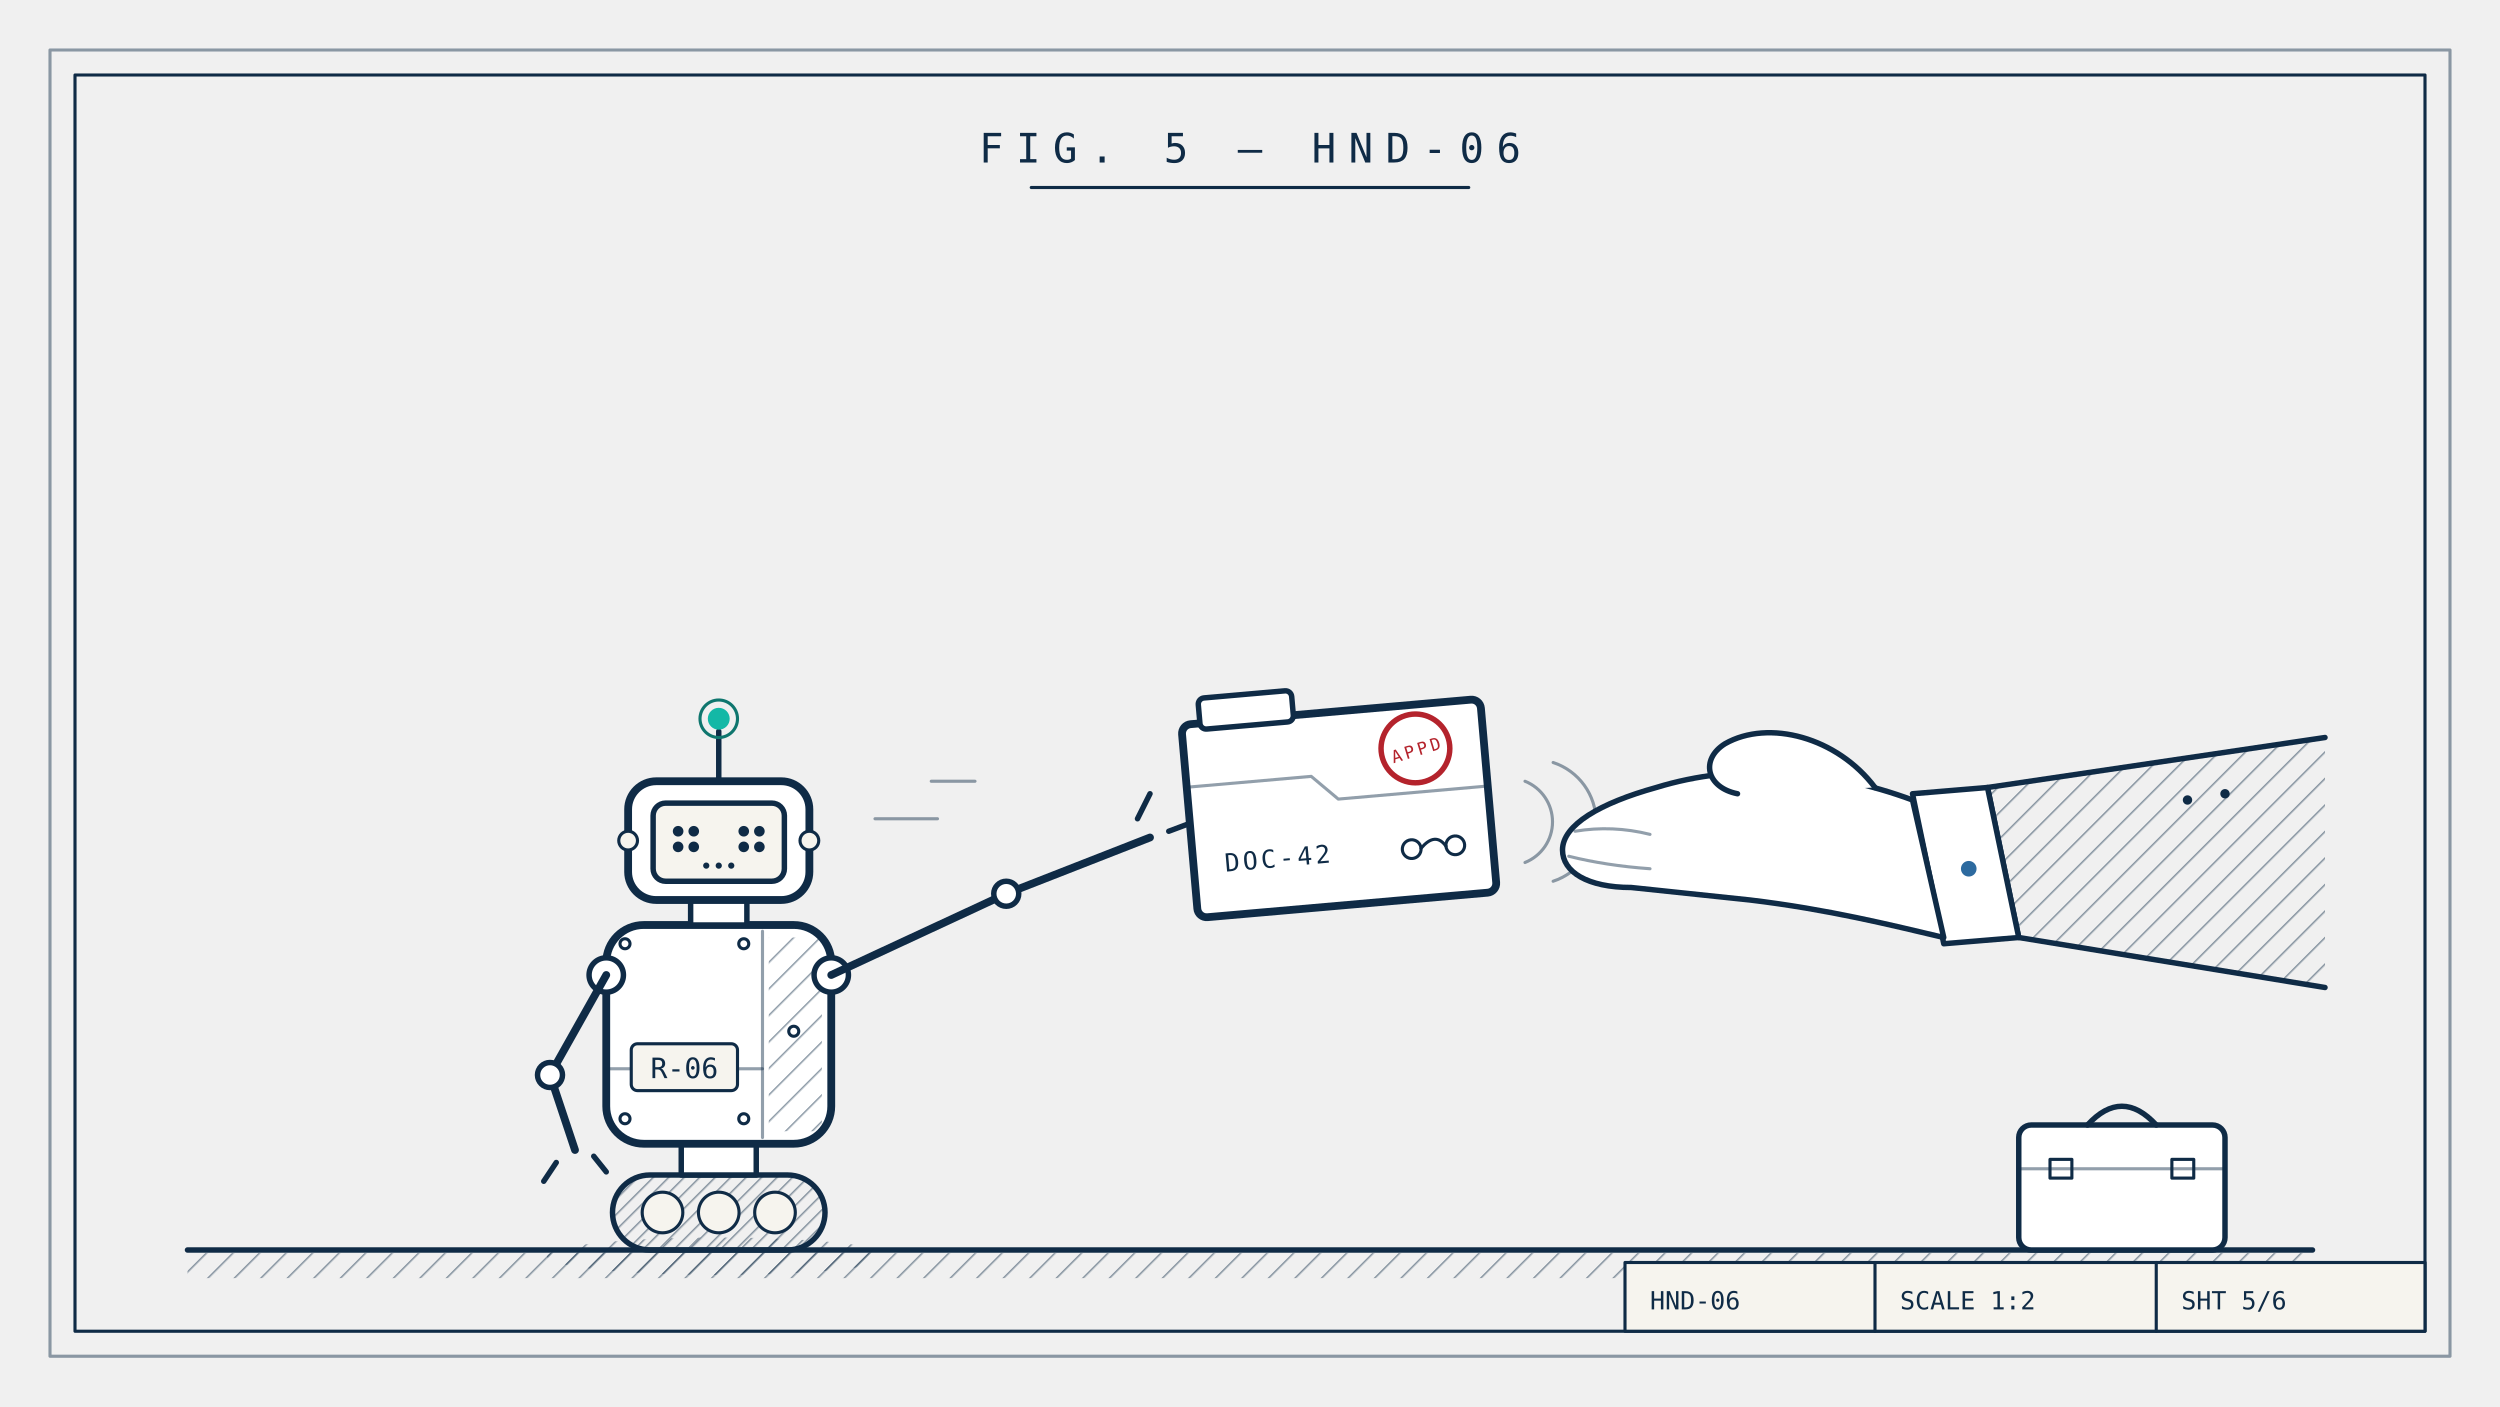
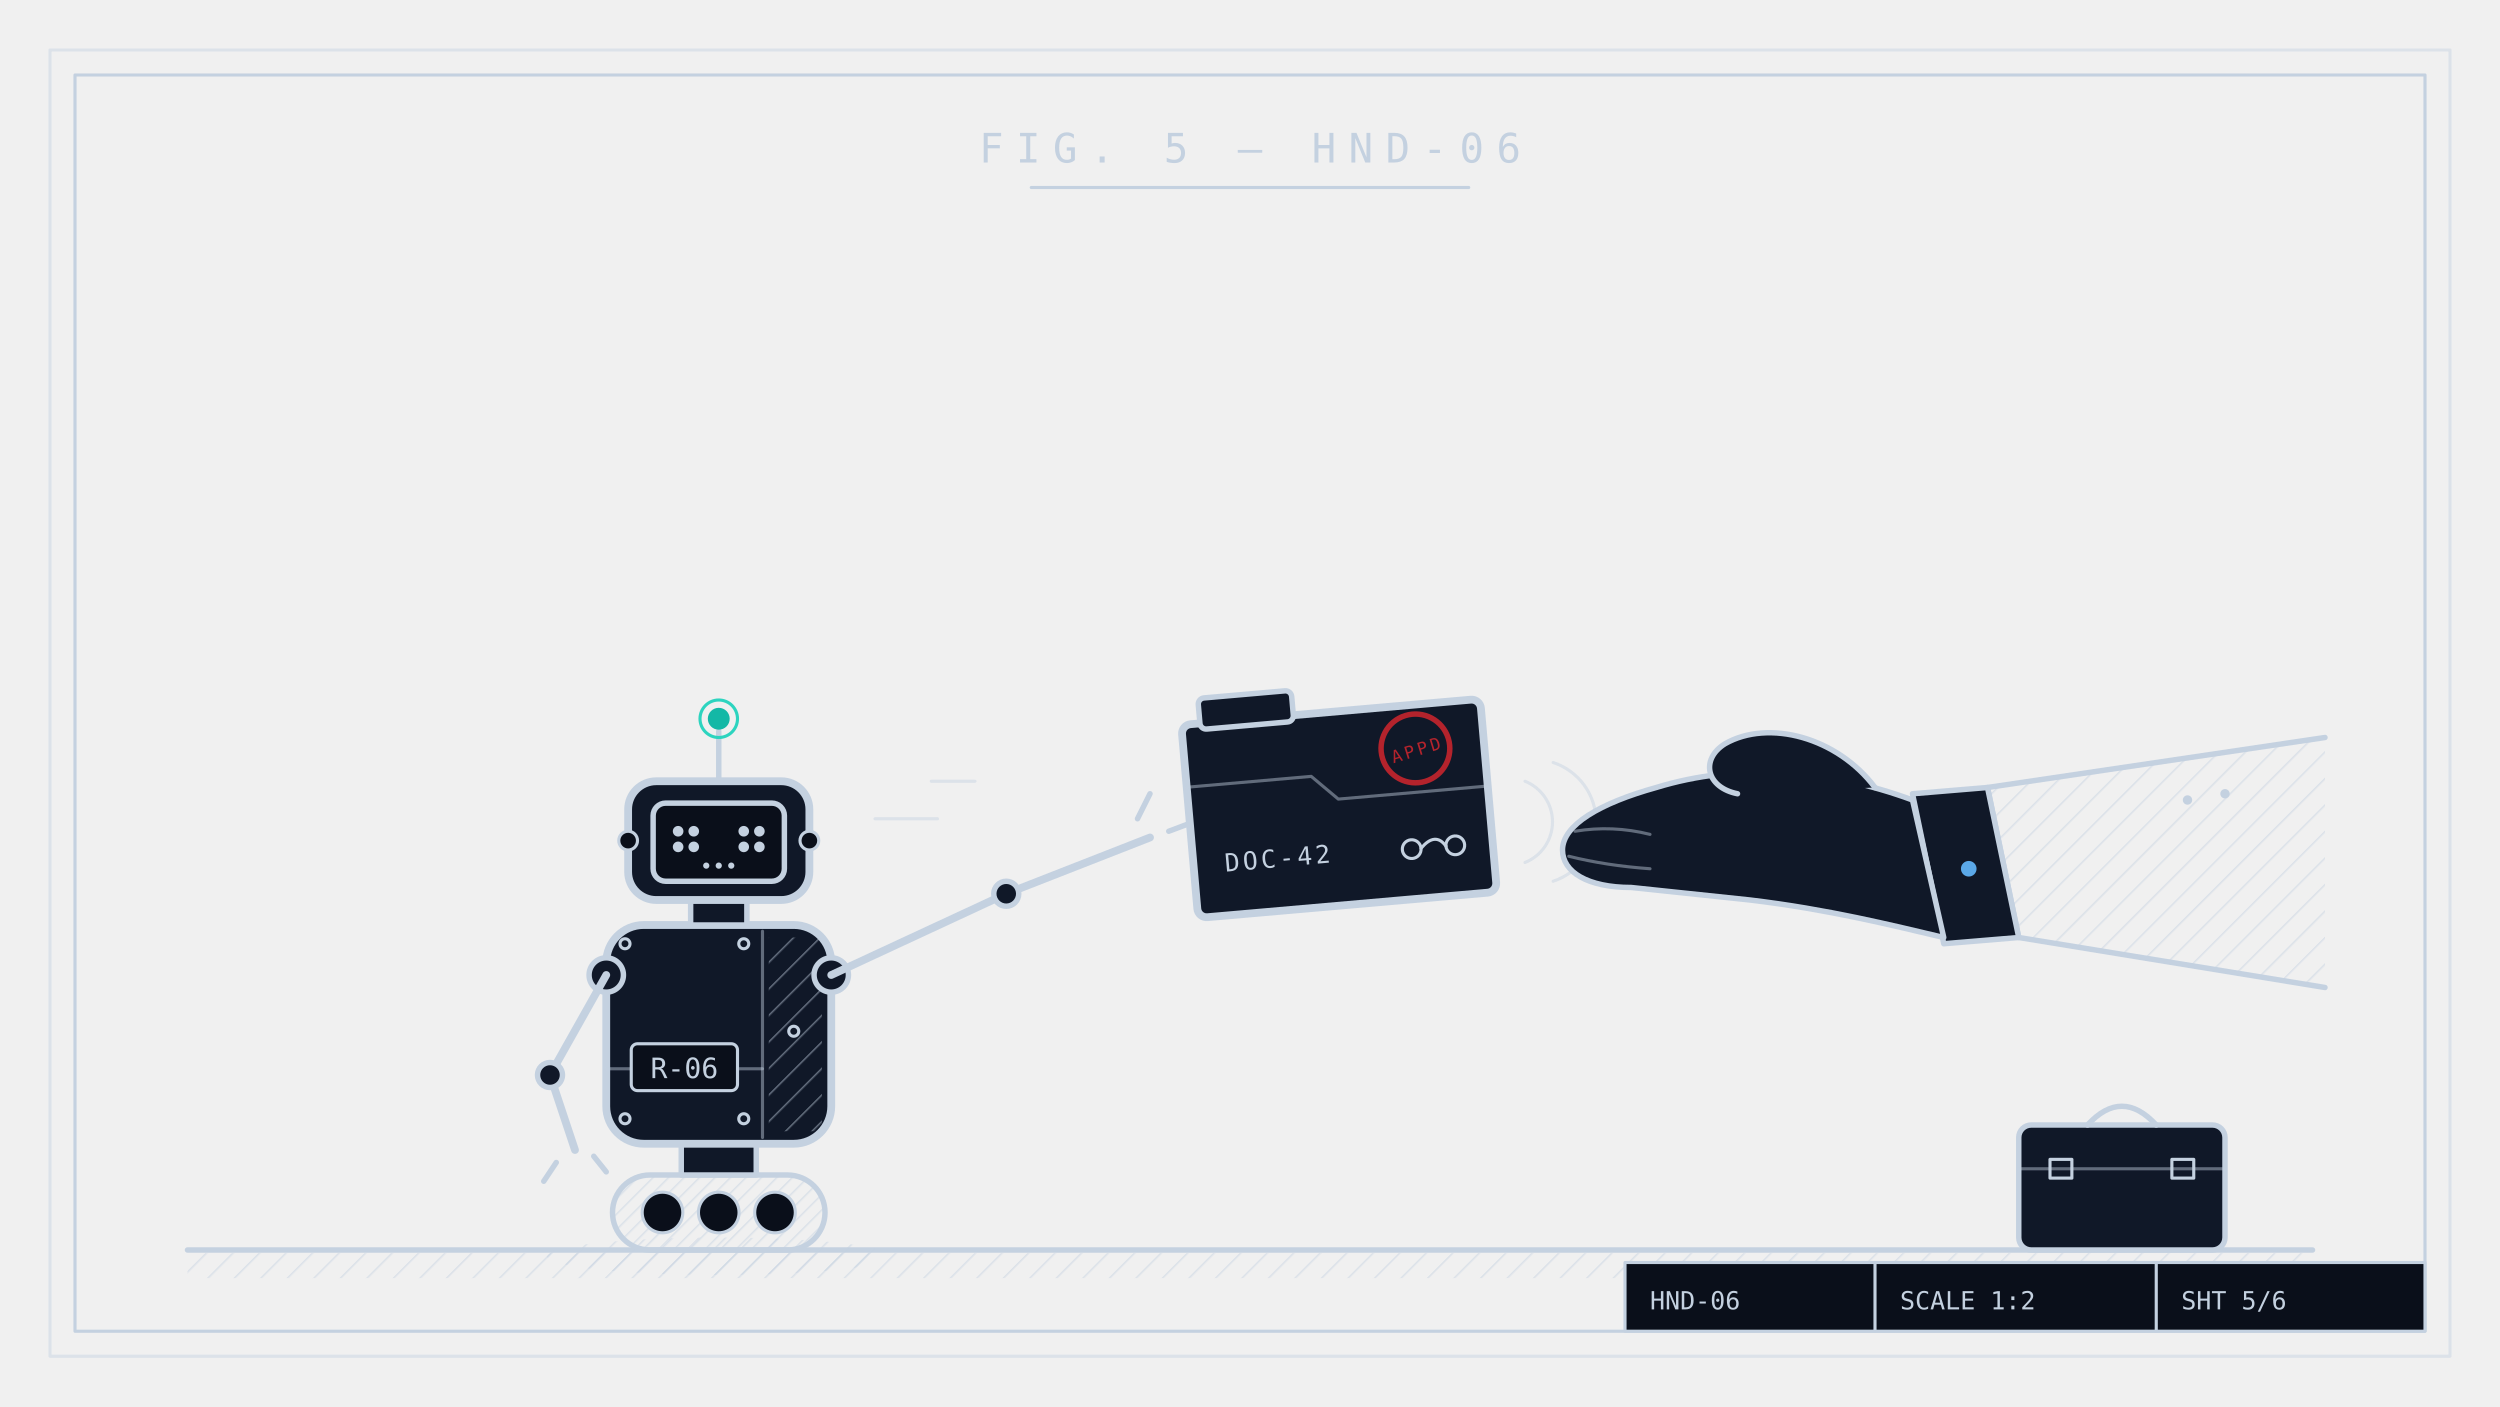
<svg xmlns="http://www.w3.org/2000/svg" viewBox="0 0 800 450">
  <style>
    .ill-live{animation:cePulse 2.4s ease-in-out infinite}
    @keyframes cePulse{0%,100%{opacity:.35}50%{opacity:1}}
    .ce-arm{animation:ceNudge 2.6s ease-in-out infinite alternate}
    @keyframes ceNudge{from{transform:translateX(0)}to{transform:translateX(4px)}}
    .ce-folder{transform-origin:0 0;animation:ceNudgeF 2.6s ease-in-out infinite alternate}
    @keyframes ceNudgeF{from{transform:translate(378px,232px) rotate(-5deg)}to{transform:translate(382px,232px) rotate(-5deg)}}
    .ce-whiff{animation:ceWhiff 2.6s ease-in-out infinite}
    @keyframes ceWhiff{0%,100%{opacity:.25}45%,60%{opacity:1}}
    @media (prefers-reduced-motion: reduce){*{animation:none !important}}
  </style>
  <defs>
    <pattern id="eH" patternUnits="userSpaceOnUse" width="6" height="6" patternTransform="rotate(45)">
-       <line x1="0" y1="0" x2="0" y2="6" stroke="rgba(15,43,70,.45)" stroke-width="1" />
+       <line x1="0" y1="0" x2="0" y2="6" stroke="rgba(196,209,224,.45)" stroke-width="1" />
    </pattern>
    <pattern id="eHd" patternUnits="userSpaceOnUse" width="3.5" height="3.5" patternTransform="rotate(45)">
-       <line x1="0" y1="0" x2="0" y2="3.5" stroke="rgba(15,43,70,.45)" stroke-width="1" />
+       <line x1="0" y1="0" x2="0" y2="3.5" stroke="rgba(196,209,224,.45)" stroke-width="1" />
    </pattern>
-     <g id="eBot" stroke="#0F2B46" fill="none" stroke-linecap="round" stroke-linejoin="round">
+     <g id="eBot" stroke="#C4D1E0" fill="none" stroke-linecap="round" stroke-linejoin="round">
      <rect x="-34" y="-24" width="68" height="24" rx="12" fill="url(#eHd)" stroke-width="1.75" />
-       <circle cx="-18" cy="-12" r="6.5" fill="#F6F4EE" stroke-width="1" />
-       <circle cx="0" cy="-12" r="6.5" fill="#F6F4EE" stroke-width="1" />
-       <circle cx="18" cy="-12" r="6.5" fill="#F6F4EE" stroke-width="1" />
-       <rect x="-12" y="-34" width="24" height="10" fill="#FFFFFF" stroke-width="1.75" />
-       <rect x="-36" y="-104" width="72" height="70" rx="12" fill="#FFFFFF" stroke-width="2.5" class="ill-draw" />
+       <circle cx="-18" cy="-12" r="6.5" fill="#0A0F1A" stroke-width="1" />
+       <circle cx="0" cy="-12" r="6.5" fill="#0A0F1A" stroke-width="1" />
+       <circle cx="18" cy="-12" r="6.5" fill="#0A0F1A" stroke-width="1" />
+       <rect x="-12" y="-34" width="24" height="10" fill="#101828" stroke-width="1.75" />
+       <rect x="-36" y="-104" width="72" height="70" rx="12" fill="#101828" stroke-width="2.5" class="ill-draw" />
      <rect x="16" y="-100" width="17" height="62" fill="url(#eH)" stroke="none" />
-       <path d="M14 -102 V-36" stroke="rgba(15,43,70,.45)" stroke-width="1" />
-       <path d="M-36 -58 H14" stroke="rgba(15,43,70,.45)" stroke-width="1" />
+       <path d="M14 -102 V-36" stroke="rgba(196,209,224,.45)" stroke-width="1" />
+       <path d="M-36 -58 H14" stroke="rgba(196,209,224,.45)" stroke-width="1" />
      <circle cx="-30" cy="-98" r="1.6" stroke-width="1" />
      <circle cx="-30" cy="-42" r="1.6" stroke-width="1" />
      <circle cx="8" cy="-98" r="1.6" stroke-width="1" />
      <circle cx="8" cy="-42" r="1.6" stroke-width="1" />
      <circle cx="24" cy="-70" r="1.6" stroke-width="1" />
-       <rect x="-28" y="-66" width="34" height="15" rx="2" fill="#F6F4EE" stroke-width="1" />
-       <rect x="-9" y="-114" width="18" height="10" fill="#FFFFFF" stroke-width="1.75" />
-       <rect x="-29" y="-150" width="58" height="38" rx="9" fill="#FFFFFF" stroke-width="2.5" class="ill-draw" />
-       <rect x="-21" y="-143" width="42" height="25" rx="4" fill="#F6F4EE" stroke-width="1.75" />
-       <g fill="#0F2B46" stroke="none">
+       <rect x="-28" y="-66" width="34" height="15" rx="2" fill="#0A0F1A" stroke-width="1" />
+       <rect x="-9" y="-114" width="18" height="10" fill="#101828" stroke-width="1.75" />
+       <rect x="-29" y="-150" width="58" height="38" rx="9" fill="#101828" stroke-width="2.5" class="ill-draw" />
+       <rect x="-21" y="-143" width="42" height="25" rx="4" fill="#0A0F1A" stroke-width="1.75" />
+       <g fill="#C4D1E0" stroke="none">
        <circle cx="-13" cy="-134" r="1.7" />
        <circle cx="-8" cy="-134" r="1.7" />
        <circle cx="-13" cy="-129" r="1.7" />
        <circle cx="-8" cy="-129" r="1.7" />
        <circle cx="8" cy="-134" r="1.7" />
        <circle cx="13" cy="-134" r="1.7" />
        <circle cx="8" cy="-129" r="1.7" />
        <circle cx="13" cy="-129" r="1.7" />
        <circle cx="-4" cy="-123" r="1" />
        <circle cx="0" cy="-123" r="1" />
        <circle cx="4" cy="-123" r="1" />
      </g>
-       <circle cx="-29" cy="-131" r="3" fill="#F6F4EE" stroke-width="1" />
-       <circle cx="29" cy="-131" r="3" fill="#F6F4EE" stroke-width="1" />
+       <circle cx="-29" cy="-131" r="3" fill="#0A0F1A" stroke-width="1" />
+       <circle cx="29" cy="-131" r="3" fill="#0A0F1A" stroke-width="1" />
      <path d="M0 -150 V-166" stroke-width="1.75" />
-       <circle cx="0" cy="-170" r="6" stroke="#0F766E" stroke-width="1" class="ill-live" />
+       <circle cx="0" cy="-170" r="6" stroke="#2DD4BF" stroke-width="1" class="ill-live" />
      <circle cx="0" cy="-170" r="3.5" fill="#14B8A6" stroke="none" class="ill-live" />
-       <circle cx="-36" cy="-88" r="5.5" fill="#FFFFFF" stroke-width="1.75" />
-       <circle cx="36" cy="-88" r="5.5" fill="#FFFFFF" stroke-width="1.75" />
+       <circle cx="-36" cy="-88" r="5.5" fill="#101828" stroke-width="1.75" />
+       <circle cx="36" cy="-88" r="5.5" fill="#101828" stroke-width="1.75" />
    </g>
  </defs>
-   <g stroke="#0F2B46" fill="none" stroke-linecap="round" stroke-linejoin="round">
-     <rect x="16" y="16" width="768" height="418" stroke="rgba(15,43,70,.45)" stroke-width="1" />
+   <g stroke="#C4D1E0" fill="none" stroke-linecap="round" stroke-linejoin="round">
+     <rect x="16" y="16" width="768" height="418" stroke="rgba(196,209,224,.45)" stroke-width="1" />
    <rect x="24" y="24" width="752" height="402" stroke-width="1" />
-     <text x="400" y="52" text-anchor="middle" font-family="IBM Plex Mono, monospace" font-size="13" letter-spacing="4" fill="#0F2B46" stroke="none">FIG. 5 — HND-06</text>
+     <text x="400" y="52" text-anchor="middle" font-family="IBM Plex Mono, monospace" font-size="13" letter-spacing="4" fill="#C4D1E0" stroke="none">FIG. 5 — HND-06</text>
    <path d="M330 60 H470" stroke-width="1" />
    <path d="M60 400 H740" stroke-width="1.75" />
    <rect x="60" y="401" width="680" height="8" fill="url(#eH)" stroke="none" />
    <ellipse cx="230" cy="402" rx="55" ry="6" fill="url(#eH)" stroke="none" />
-     <rect x="646" y="360" width="66" height="40" rx="4" fill="#FFFFFF" stroke-width="1.75" />
+     <rect x="646" y="360" width="66" height="40" rx="4" fill="#101828" stroke-width="1.75" />
    <path d="M668 360 Q679 348 690 360" stroke-width="1.75" />
-     <path d="M646 374 H712" stroke="rgba(15,43,70,.45)" stroke-width="1" />
+     <path d="M646 374 H712" stroke="rgba(196,209,224,.45)" stroke-width="1" />
    <rect x="656" y="371" width="7" height="6" stroke-width="1" />
    <rect x="695" y="371" width="7" height="6" stroke-width="1" />
    <use href="#eBot" transform="translate(230,400)" />
-     <text x="219" y="345" text-anchor="middle" font-family="IBM Plex Mono, monospace" font-size="9" fill="#0F2B46" stroke="none">R-06</text>
-     <path class="ce-whiff" d="M300 262 h-20 M312 250 h-14" stroke="rgba(15,43,70,.45)" stroke-width="1" />
+     <text x="219" y="345" text-anchor="middle" font-family="IBM Plex Mono, monospace" font-size="9" fill="#C4D1E0" stroke="none">R-06</text>
+     <path class="ce-whiff" d="M300 262 h-20 M312 250 h-14" stroke="rgba(196,209,224,.45)" stroke-width="1" />
    <path d="M194 312 L176 344 L184 368" stroke-width="2.5" />
-     <circle cx="176" cy="344" r="4" fill="#FFFFFF" stroke-width="1.75" />
+     <circle cx="176" cy="344" r="4" fill="#101828" stroke-width="1.75" />
    <path d="M178 372 l-4 6 M190 370 l4 5" stroke-width="1.75" />
    <path class="ce-arm" d="M266 312 L322 286 L368 268" stroke-width="2.5" />
-     <circle class="ce-arm" cx="322" cy="286" r="4" fill="#FFFFFF" stroke-width="1.75" />
+     <circle class="ce-arm" cx="322" cy="286" r="4" fill="#101828" stroke-width="1.75" />
    <path class="ce-arm" d="M364 262 l4 -8 M374 266 l8 -3" stroke-width="1.75" />
    <g class="ce-folder" transform="translate(378,232) rotate(-5)">
-       <rect x="0" y="0" width="96" height="62" rx="3" fill="#FFFFFF" stroke-width="2.5" class="ill-draw" />
-       <rect x="6" y="-8" width="30" height="10" rx="2" fill="#FFFFFF" stroke-width="1.75" />
-       <path d="M0 20 L40 20 L48 28 L96 28" stroke="rgba(15,43,70,.45)" stroke-width="1" />
+       <rect x="0" y="0" width="96" height="62" rx="3" fill="#101828" stroke-width="2.5" class="ill-draw" />
+       <rect x="6" y="-8" width="30" height="10" rx="2" fill="#101828" stroke-width="1.75" />
+       <path d="M0 20 L40 20 L48 28 L96 28" stroke="rgba(196,209,224,.45)" stroke-width="1" />
      <circle cx="70" cy="46" r="3" stroke-width="1" />
      <circle cx="84" cy="46" r="3" stroke-width="1" />
      <path d="M73 46 Q78 41 81 46" stroke-width="1" />
-       <text x="10" y="48" font-family="IBM Plex Mono, monospace" font-size="8" letter-spacing="1" fill="#0F2B46" stroke="none">DOC-42</text>
+       <text x="10" y="48" font-family="IBM Plex Mono, monospace" font-size="8" letter-spacing="1" fill="#C4D1E0" stroke="none">DOC-42</text>
      <g transform="translate(74,14) rotate(-12)" stroke="#B4232C">
        <circle r="11" stroke-width="1.75" />
        <text y="2.5" text-anchor="middle" font-family="IBM Plex Mono, monospace" font-size="5.5" letter-spacing="1" fill="#B4232C" stroke="none">APPD</text>
      </g>
    </g>
-     <path d="M488 250 a14 14 0 0 1 0 26" stroke="rgba(15,43,70,.45)" stroke-width="1" />
-     <path d="M497 244 a20 20 0 0 1 0 38" stroke="rgba(15,43,70,.45)" stroke-width="1" />
+     <path d="M488 250 a14 14 0 0 1 0 26" stroke="rgba(196,209,224,.45)" stroke-width="1" />
+     <path d="M497 244 a20 20 0 0 1 0 38" stroke="rgba(196,209,224,.45)" stroke-width="1" />
    <path d="M744 236 L636 252 L646 300 L744 316" fill="url(#eH)" stroke-width="1.75" />
-     <circle cx="700" cy="256" r="1.5" fill="#0F2B46" stroke="none" />
-     <circle cx="712" cy="254" r="1.5" fill="#0F2B46" stroke="none" />
-     <path d="M636 252 L646 300 L622 302 L612 254 Z" fill="#FFFFFF" stroke-width="1.75" />
-     <circle cx="630" cy="278" r="2.5" fill="#2D6A9F" stroke="none" />
-     <path d="M612 256 C585 246 556 244 530 252 C512 257 500 264 500 272 C500 279 508 284 522 284 L560 288 C585 291 605 296 622 300 Z" fill="#FFFFFF" stroke-width="1.75" class="ill-draw" />
-     <path d="M600 252 C588 236 566 230 552 238 C544 243 546 252 556 254" fill="#FFFFFF" stroke-width="1.75" />
-     <path d="M504 266 q12 -2 24 1 M502 274 q12 3 26 4" stroke="rgba(15,43,70,.45)" stroke-width="1" />
-     <rect x="520" y="404" width="256" height="22" fill="#F6F4EE" stroke-width="1" />
+     <circle cx="700" cy="256" r="1.5" fill="#C4D1E0" stroke="none" />
+     <circle cx="712" cy="254" r="1.5" fill="#C4D1E0" stroke="none" />
+     <path d="M636 252 L646 300 L622 302 L612 254 Z" fill="#101828" stroke-width="1.75" />
+     <circle cx="630" cy="278" r="2.5" fill="#5BA8E8" stroke="none" />
+     <path d="M612 256 C585 246 556 244 530 252 C512 257 500 264 500 272 C500 279 508 284 522 284 L560 288 C585 291 605 296 622 300 Z" fill="#101828" stroke-width="1.75" class="ill-draw" />
+     <path d="M600 252 C588 236 566 230 552 238 C544 243 546 252 556 254" fill="#101828" stroke-width="1.75" />
+     <path d="M504 266 q12 -2 24 1 M502 274 q12 3 26 4" stroke="rgba(196,209,224,.45)" stroke-width="1" />
+     <rect x="520" y="404" width="256" height="22" fill="#0A0F1A" stroke-width="1" />
    <path d="M600 404 V426 M690 404 V426" stroke-width="1" />
-     <text x="528" y="419" font-family="IBM Plex Mono, monospace" font-size="8" fill="#0F2B46" stroke="none">HND-06</text>
-     <text x="608" y="419" font-family="IBM Plex Mono, monospace" font-size="8" fill="#0F2B46" stroke="none">SCALE 1:2</text>
-     <text x="698" y="419" font-family="IBM Plex Mono, monospace" font-size="8" fill="#0F2B46" stroke="none">SHT 5/6</text>
+     <text x="528" y="419" font-family="IBM Plex Mono, monospace" font-size="8" fill="#C4D1E0" stroke="none">HND-06</text>
+     <text x="608" y="419" font-family="IBM Plex Mono, monospace" font-size="8" fill="#C4D1E0" stroke="none">SCALE 1:2</text>
+     <text x="698" y="419" font-family="IBM Plex Mono, monospace" font-size="8" fill="#C4D1E0" stroke="none">SHT 5/6</text>
  </g>
</svg>
